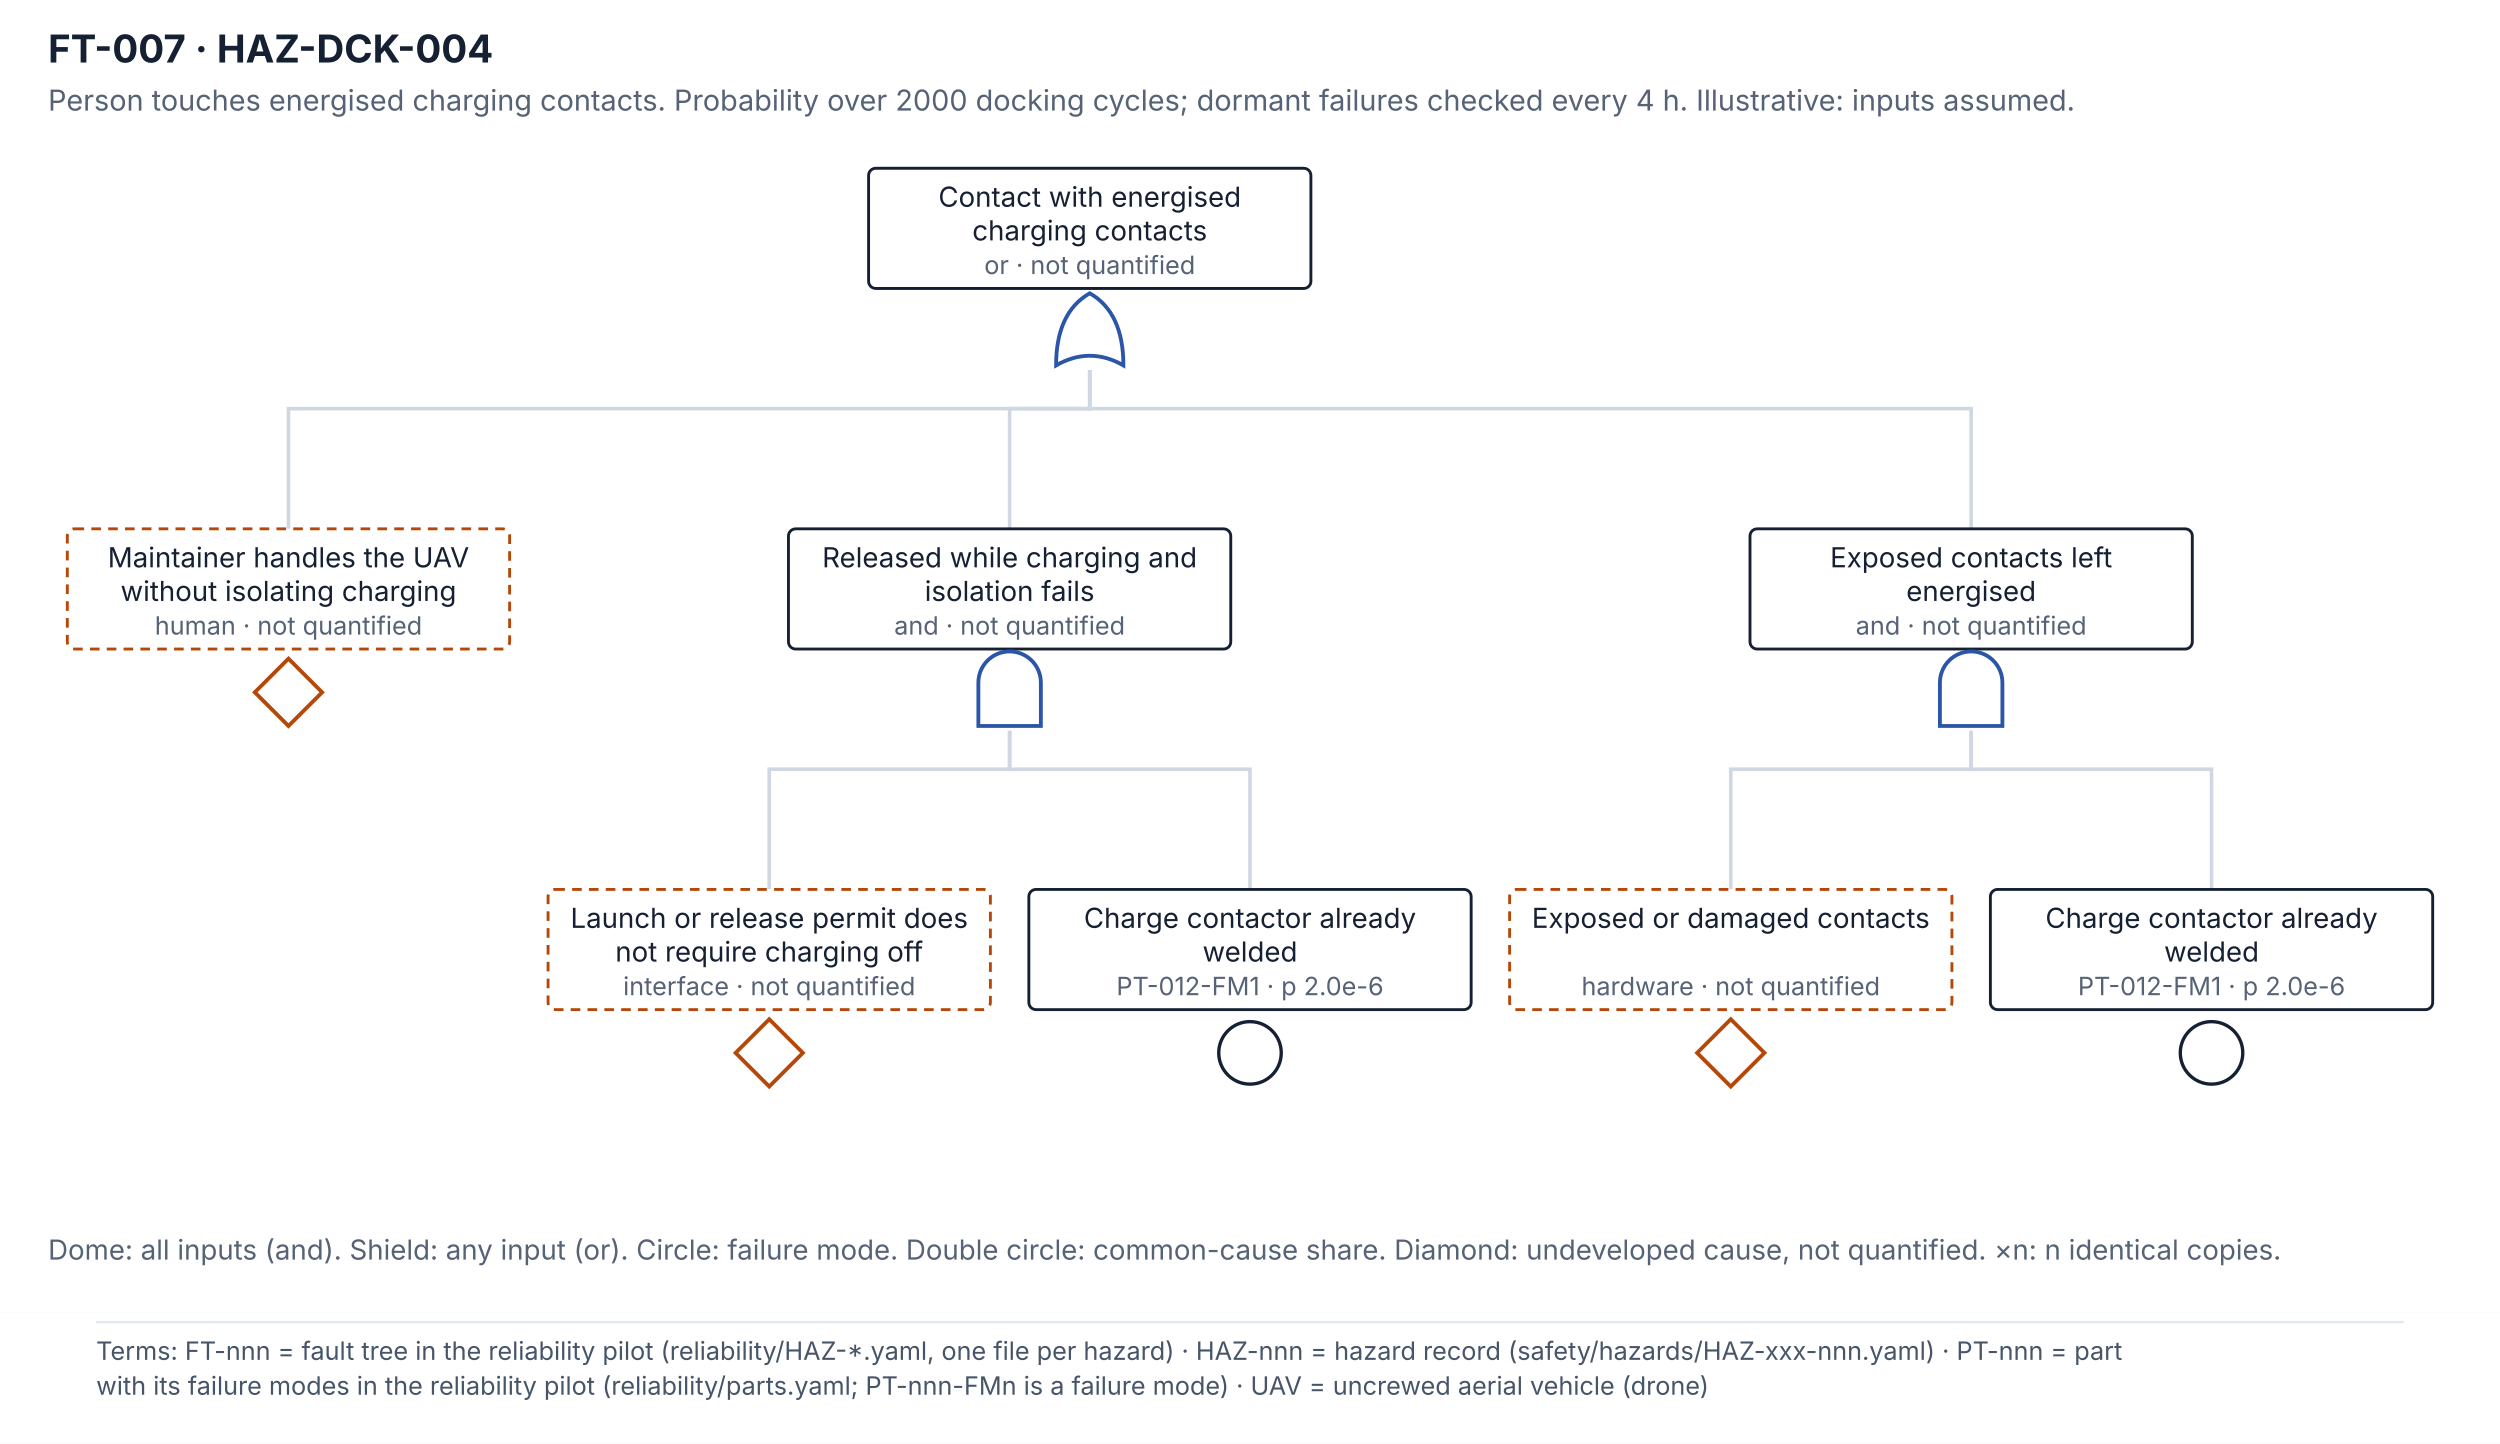
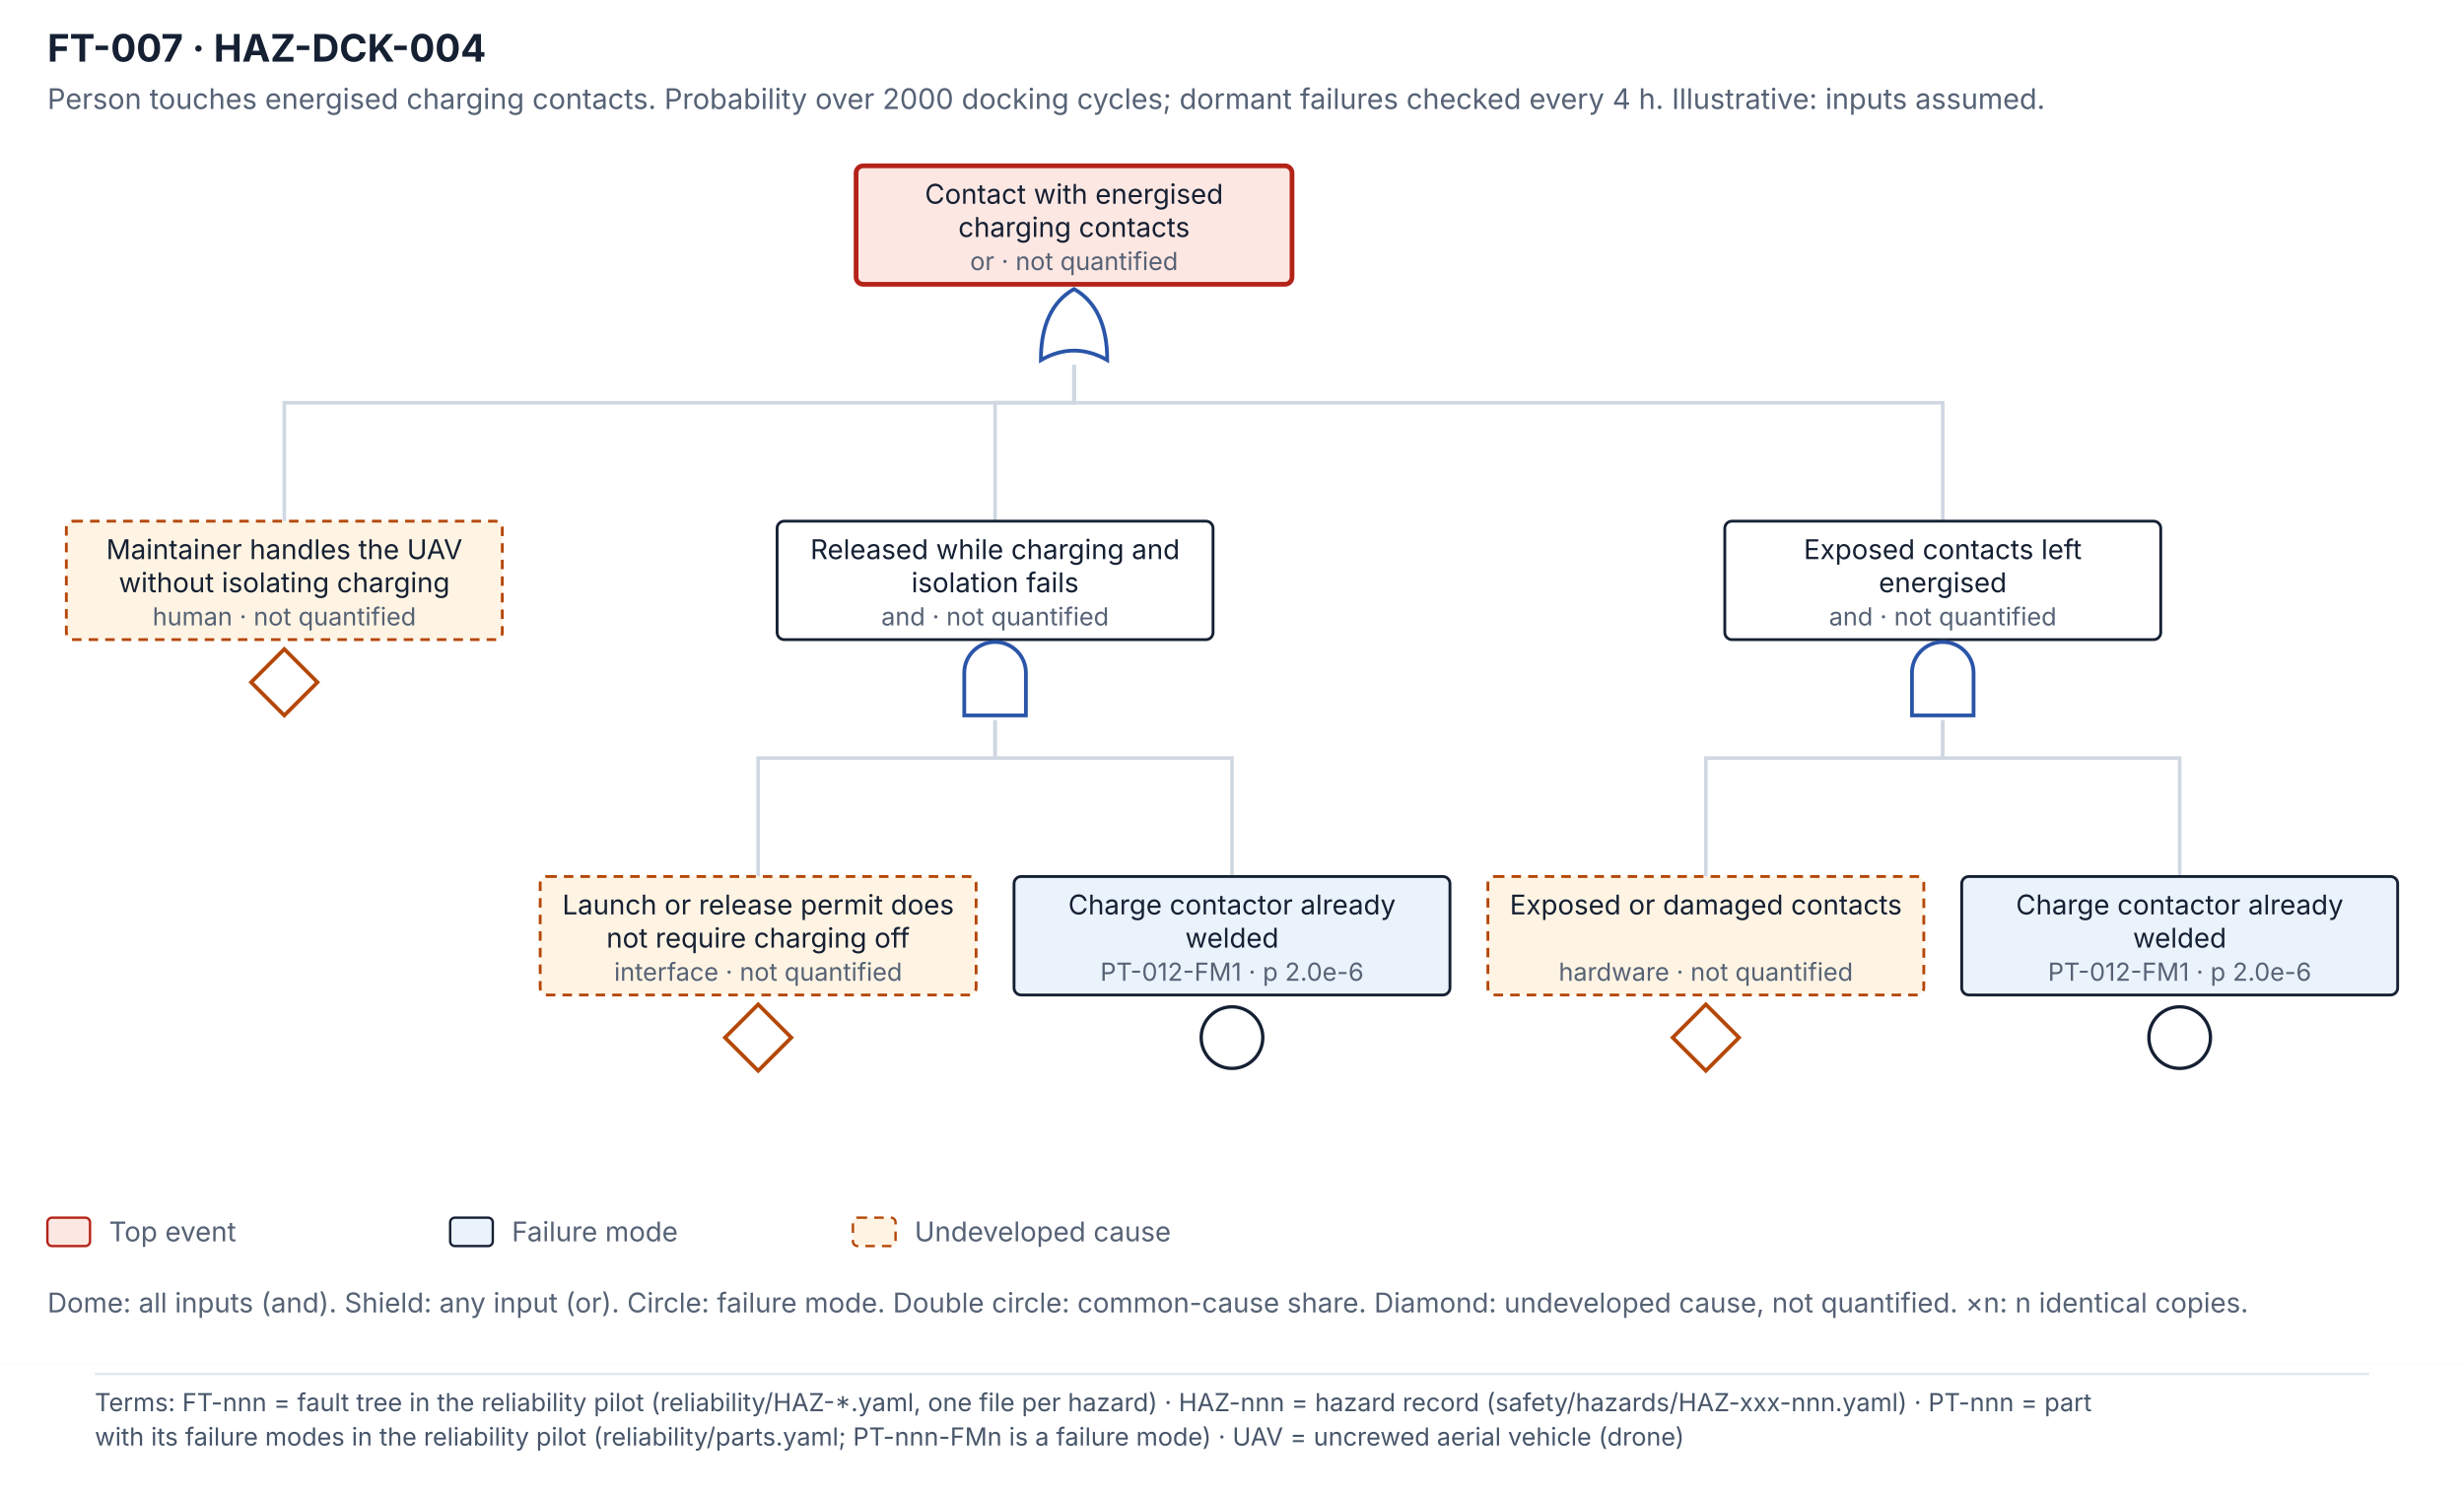
- <svg xmlns="http://www.w3.org/2000/svg" viewBox="0 0 1040 600.6" width="1040" height="600.6" font-family="Inter, 'Segoe UI', Helvetica, Arial, sans-serif">
-   <rect width="1040" height="546" fill="#ffffff" />
+ <svg xmlns="http://www.w3.org/2000/svg" viewBox="0 0 1040 630.6" width="1040" height="630.6" font-family="Inter, 'Segoe UI', Helvetica, Arial, sans-serif">
+   <rect width="1040" height="576" fill="#ffffff" />
  <text x="20" y="26" font-size="16" font-weight="700" fill="#152033">FT-007 · HAZ-DCK-004</text>
  <text x="20" y="46" font-size="12" fill="#566275">Person touches energised charging contacts. Probability over 2000 docking cycles; dormant failures checked every 4 h. Illustrative: inputs assumed.</text>
  <path d="M453.333 154 V170 H120.0 V220" fill="none" stroke="#cfd7e2" stroke-width="1.5" />
  <path d="M453.333 154 V170 H420.0 V220" fill="none" stroke="#cfd7e2" stroke-width="1.5" />
  <path d="M453.333 154 V170 H820.0 V220" fill="none" stroke="#cfd7e2" stroke-width="1.5" />
  <path d="M420.0 304 V320 H320.0 V370" fill="none" stroke="#cfd7e2" stroke-width="1.5" />
  <path d="M420.0 304 V320 H520.0 V370" fill="none" stroke="#cfd7e2" stroke-width="1.5" />
  <path d="M820.0 304 V320 H720.0 V370" fill="none" stroke="#cfd7e2" stroke-width="1.5" />
  <path d="M820.0 304 V320 H920.0 V370" fill="none" stroke="#cfd7e2" stroke-width="1.5" />
-   <rect x="28.0" y="220" width="184" height="50" rx="3" fill="#ffffff" stroke="#b54708" stroke-width="1.2" stroke-dasharray="4 3" />
+   <rect x="28.0" y="220" width="184" height="50" rx="3" fill="#fff4e3" stroke="#b54708" stroke-width="1.2" stroke-dasharray="4 3" />
  <text x="120.0" y="236" font-size="11.5" fill="#152033" text-anchor="middle">Maintainer handles the UAV</text>
  <text x="120.0" y="250" font-size="11.5" fill="#152033" text-anchor="middle">without isolating charging</text>
  <text x="120.0" y="264" font-size="10.5" fill="#566275" text-anchor="middle">human · not quantified</text>
  <path d="M120.0 274 L134.0 288 L120.0 302 L106.0 288 Z" fill="#ffffff" stroke="#b54708" stroke-width="1.6" />
-   <rect x="228.0" y="370" width="184" height="50" rx="3" fill="#ffffff" stroke="#b54708" stroke-width="1.2" stroke-dasharray="4 3" />
+   <rect x="228.0" y="370" width="184" height="50" rx="3" fill="#fff4e3" stroke="#b54708" stroke-width="1.2" stroke-dasharray="4 3" />
  <text x="320.0" y="386" font-size="11.5" fill="#152033" text-anchor="middle">Launch or release permit does</text>
  <text x="320.0" y="400" font-size="11.5" fill="#152033" text-anchor="middle">not require charging off</text>
  <text x="320.0" y="414" font-size="10.5" fill="#566275" text-anchor="middle">interface · not quantified</text>
  <path d="M320.0 424 L334.0 438 L320.0 452 L306.0 438 Z" fill="#ffffff" stroke="#b54708" stroke-width="1.6" />
-   <rect x="428.0" y="370" width="184" height="50" rx="3" fill="#ffffff" stroke="#152033" stroke-width="1.2" />
+   <rect x="428.0" y="370" width="184" height="50" rx="3" fill="#eaf2fb" stroke="#152033" stroke-width="1.2" />
  <text x="520.0" y="386" font-size="11.5" fill="#152033" text-anchor="middle">Charge contactor already</text>
  <text x="520.0" y="400" font-size="11.5" fill="#152033" text-anchor="middle">welded</text>
  <text x="520.0" y="414" font-size="10.5" fill="#566275" text-anchor="middle">PT-012-FM1 · p 2.0e-6</text>
  <circle cx="520.0" cy="438" r="13" fill="#ffffff" stroke="#152033" stroke-width="1.4" />
  <rect x="328.0" y="220" width="184" height="50" rx="3" fill="#ffffff" stroke="#152033" stroke-width="1.2" />
  <text x="420.0" y="236" font-size="11.5" fill="#152033" text-anchor="middle">Released while charging and</text>
  <text x="420.0" y="250" font-size="11.5" fill="#152033" text-anchor="middle">isolation fails</text>
  <text x="420.0" y="264" font-size="10.5" fill="#566275" text-anchor="middle">and · not quantified</text>
  <path d="M407.0 302 V284 A13 13 0 0 1 433.0 284 V302 Z" fill="#ffffff" stroke="#2a55a8" stroke-width="1.6" />
-   <rect x="628.0" y="370" width="184" height="50" rx="3" fill="#ffffff" stroke="#b54708" stroke-width="1.2" stroke-dasharray="4 3" />
+   <rect x="628.0" y="370" width="184" height="50" rx="3" fill="#fff4e3" stroke="#b54708" stroke-width="1.2" stroke-dasharray="4 3" />
  <text x="720.0" y="386" font-size="11.5" fill="#152033" text-anchor="middle">Exposed or damaged contacts</text>
  <text x="720.0" y="414" font-size="10.5" fill="#566275" text-anchor="middle">hardware · not quantified</text>
  <path d="M720.0 424 L734.0 438 L720.0 452 L706.0 438 Z" fill="#ffffff" stroke="#b54708" stroke-width="1.6" />
-   <rect x="828.0" y="370" width="184" height="50" rx="3" fill="#ffffff" stroke="#152033" stroke-width="1.2" />
+   <rect x="828.0" y="370" width="184" height="50" rx="3" fill="#eaf2fb" stroke="#152033" stroke-width="1.2" />
  <text x="920.0" y="386" font-size="11.5" fill="#152033" text-anchor="middle">Charge contactor already</text>
  <text x="920.0" y="400" font-size="11.5" fill="#152033" text-anchor="middle">welded</text>
  <text x="920.0" y="414" font-size="10.5" fill="#566275" text-anchor="middle">PT-012-FM1 · p 2.0e-6</text>
  <circle cx="920.0" cy="438" r="13" fill="#ffffff" stroke="#152033" stroke-width="1.4" />
  <rect x="728.0" y="220" width="184" height="50" rx="3" fill="#ffffff" stroke="#152033" stroke-width="1.2" />
  <text x="820.0" y="236" font-size="11.5" fill="#152033" text-anchor="middle">Exposed contacts left</text>
  <text x="820.0" y="250" font-size="11.5" fill="#152033" text-anchor="middle">energised</text>
  <text x="820.0" y="264" font-size="10.5" fill="#566275" text-anchor="middle">and · not quantified</text>
  <path d="M807.0 302 V284 A13 13 0 0 1 833.0 284 V302 Z" fill="#ffffff" stroke="#2a55a8" stroke-width="1.6" />
-   <rect x="361.333" y="70" width="184" height="50" rx="3" fill="#ffffff" stroke="#152033" stroke-width="1.2" />
+   <rect x="361.333" y="70" width="184" height="50" rx="3" fill="#fde7e2" stroke="#b42318" stroke-width="2" />
  <text x="453.333" y="86" font-size="11.5" fill="#152033" text-anchor="middle">Contact with energised</text>
  <text x="453.333" y="100" font-size="11.5" fill="#152033" text-anchor="middle">charging contacts</text>
  <text x="453.333" y="114" font-size="10.5" fill="#566275" text-anchor="middle">or · not quantified</text>
  <path d="M439.333 152 Q439.333 130 453.333 122 Q467.333 130 467.333 152 Q453.333 144 439.333 152 Z" fill="#ffffff" stroke="#2a55a8" stroke-width="1.6" />
-   <text x="20" y="524" font-size="11.5" fill="#566275">Dome: all inputs (and). Shield: any input (or). Circle: failure mode. Double circle: common-cause share. Diamond: undeveloped cause, not quantified. ×n: n identical copies.</text>
-   <g class="terms" data-base-h="546">
-     <rect x="0" y="546" width="1040" height="54.6" fill="#FFFFFF" />
-     <line x1="40" y1="550" x2="1000" y2="550" stroke="#E2E8F0" stroke-width="1" />
-     <text x="40" y="565.7" font-size="10.5" fill="#475569" font-family="Inter, 'Segoe UI', Helvetica, Arial, sans-serif">Terms: FT-nnn = fault tree in the reliability pilot (reliability/HAZ-*.yaml, one file per hazard) · HAZ-nnn = hazard record (safety/hazards/HAZ-xxx-nnn.yaml) · PT-nnn = part</text>
-     <text x="40" y="580.2" font-size="10.5" fill="#475569" font-family="Inter, 'Segoe UI', Helvetica, Arial, sans-serif">with its failure modes in the reliability pilot (reliability/parts.yaml; PT-nnn-FMn is a failure mode) · UAV = uncrewed aerial vehicle (drone)</text>
+   <rect x="20" y="514" width="18" height="12" rx="2" fill="#fde7e2" stroke="#b42318" />
+   <text x="46" y="524" font-size="11.5" fill="#566275">Top event</text>
+   <rect x="190" y="514" width="18" height="12" rx="2" fill="#eaf2fb" stroke="#152033" />
+   <text x="216" y="524" font-size="11.5" fill="#566275">Failure mode</text>
+   <rect x="360" y="514" width="18" height="12" rx="2" fill="#fff4e3" stroke="#b54708" stroke-dasharray="4 3" />
+   <text x="386" y="524" font-size="11.5" fill="#566275">Undeveloped cause</text>
+   <text x="20" y="554" font-size="11.5" fill="#566275">Dome: all inputs (and). Shield: any input (or). Circle: failure mode. Double circle: common-cause share. Diamond: undeveloped cause, not quantified. ×n: n identical copies.</text>
+   <g class="terms" data-base-h="576">
+     <rect x="0" y="576" width="1040" height="54.6" fill="#FFFFFF" />
+     <line x1="40" y1="580" x2="1000" y2="580" stroke="#E2E8F0" stroke-width="1" />
+     <text x="40" y="595.7" font-size="10.5" fill="#475569" font-family="Inter, 'Segoe UI', Helvetica, Arial, sans-serif">Terms: FT-nnn = fault tree in the reliability pilot (reliability/HAZ-*.yaml, one file per hazard) · HAZ-nnn = hazard record (safety/hazards/HAZ-xxx-nnn.yaml) · PT-nnn = part</text>
+     <text x="40" y="610.2" font-size="10.5" fill="#475569" font-family="Inter, 'Segoe UI', Helvetica, Arial, sans-serif">with its failure modes in the reliability pilot (reliability/parts.yaml; PT-nnn-FMn is a failure mode) · UAV = uncrewed aerial vehicle (drone)</text>
  </g>
</svg>
